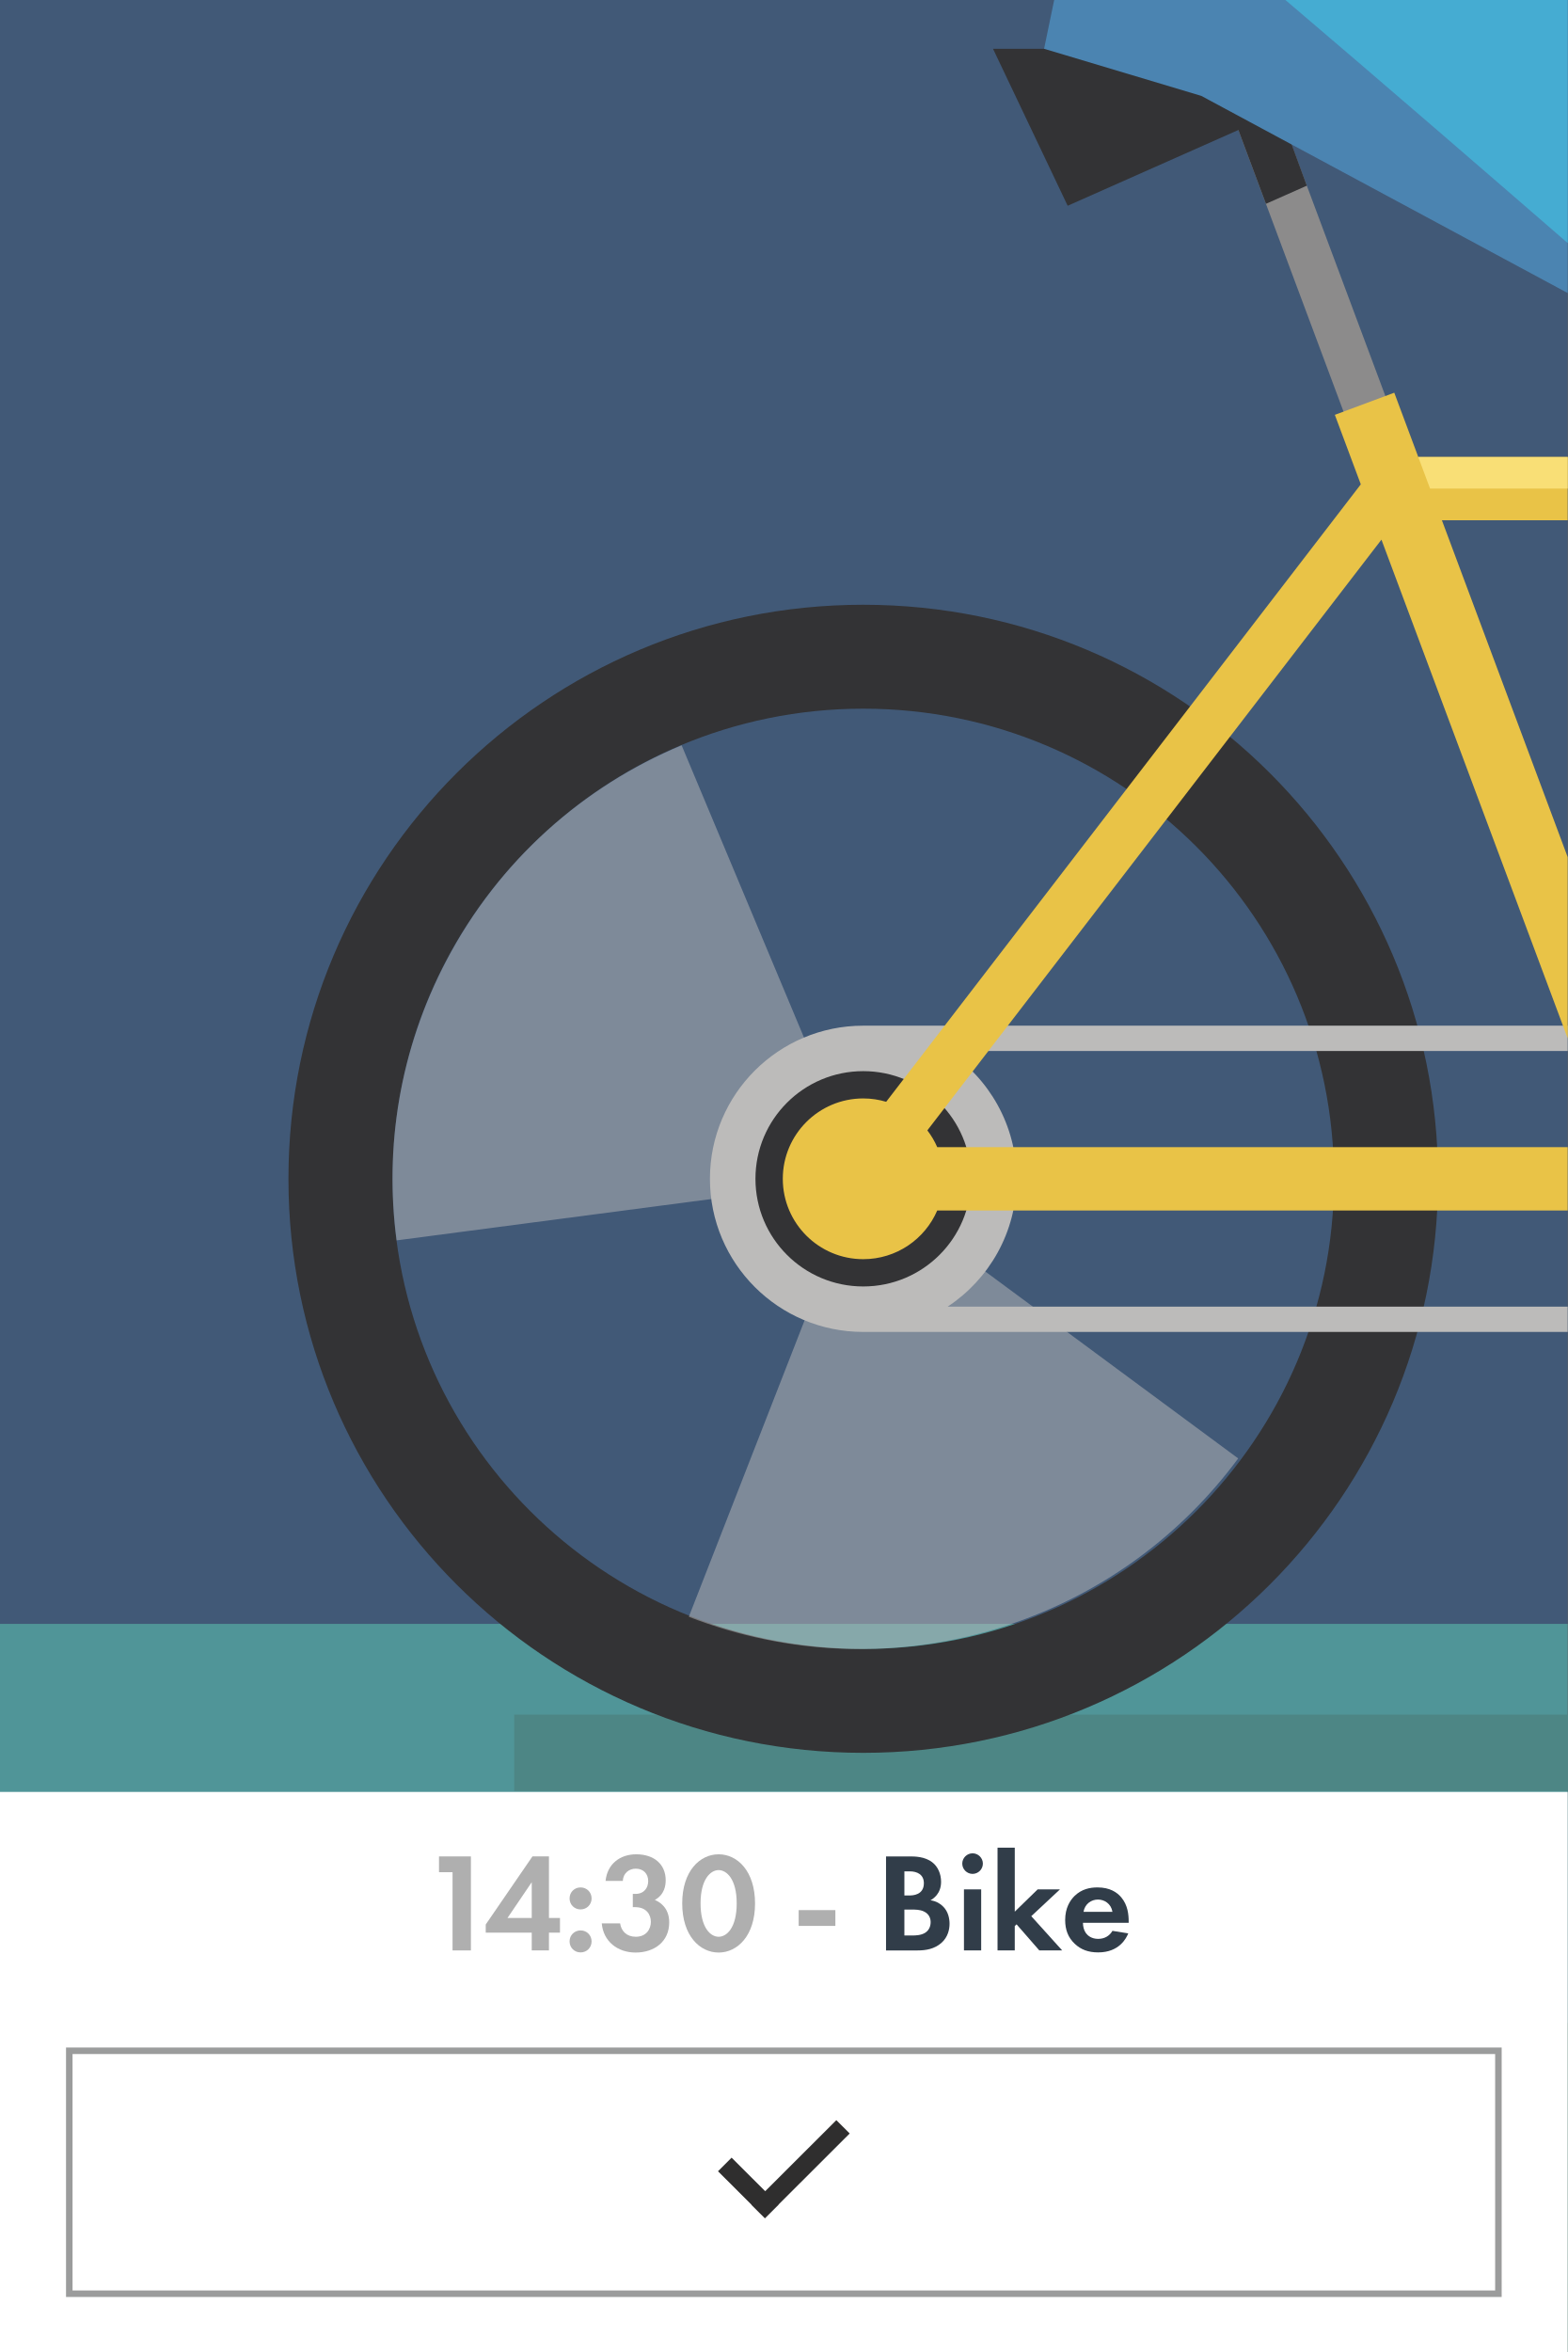
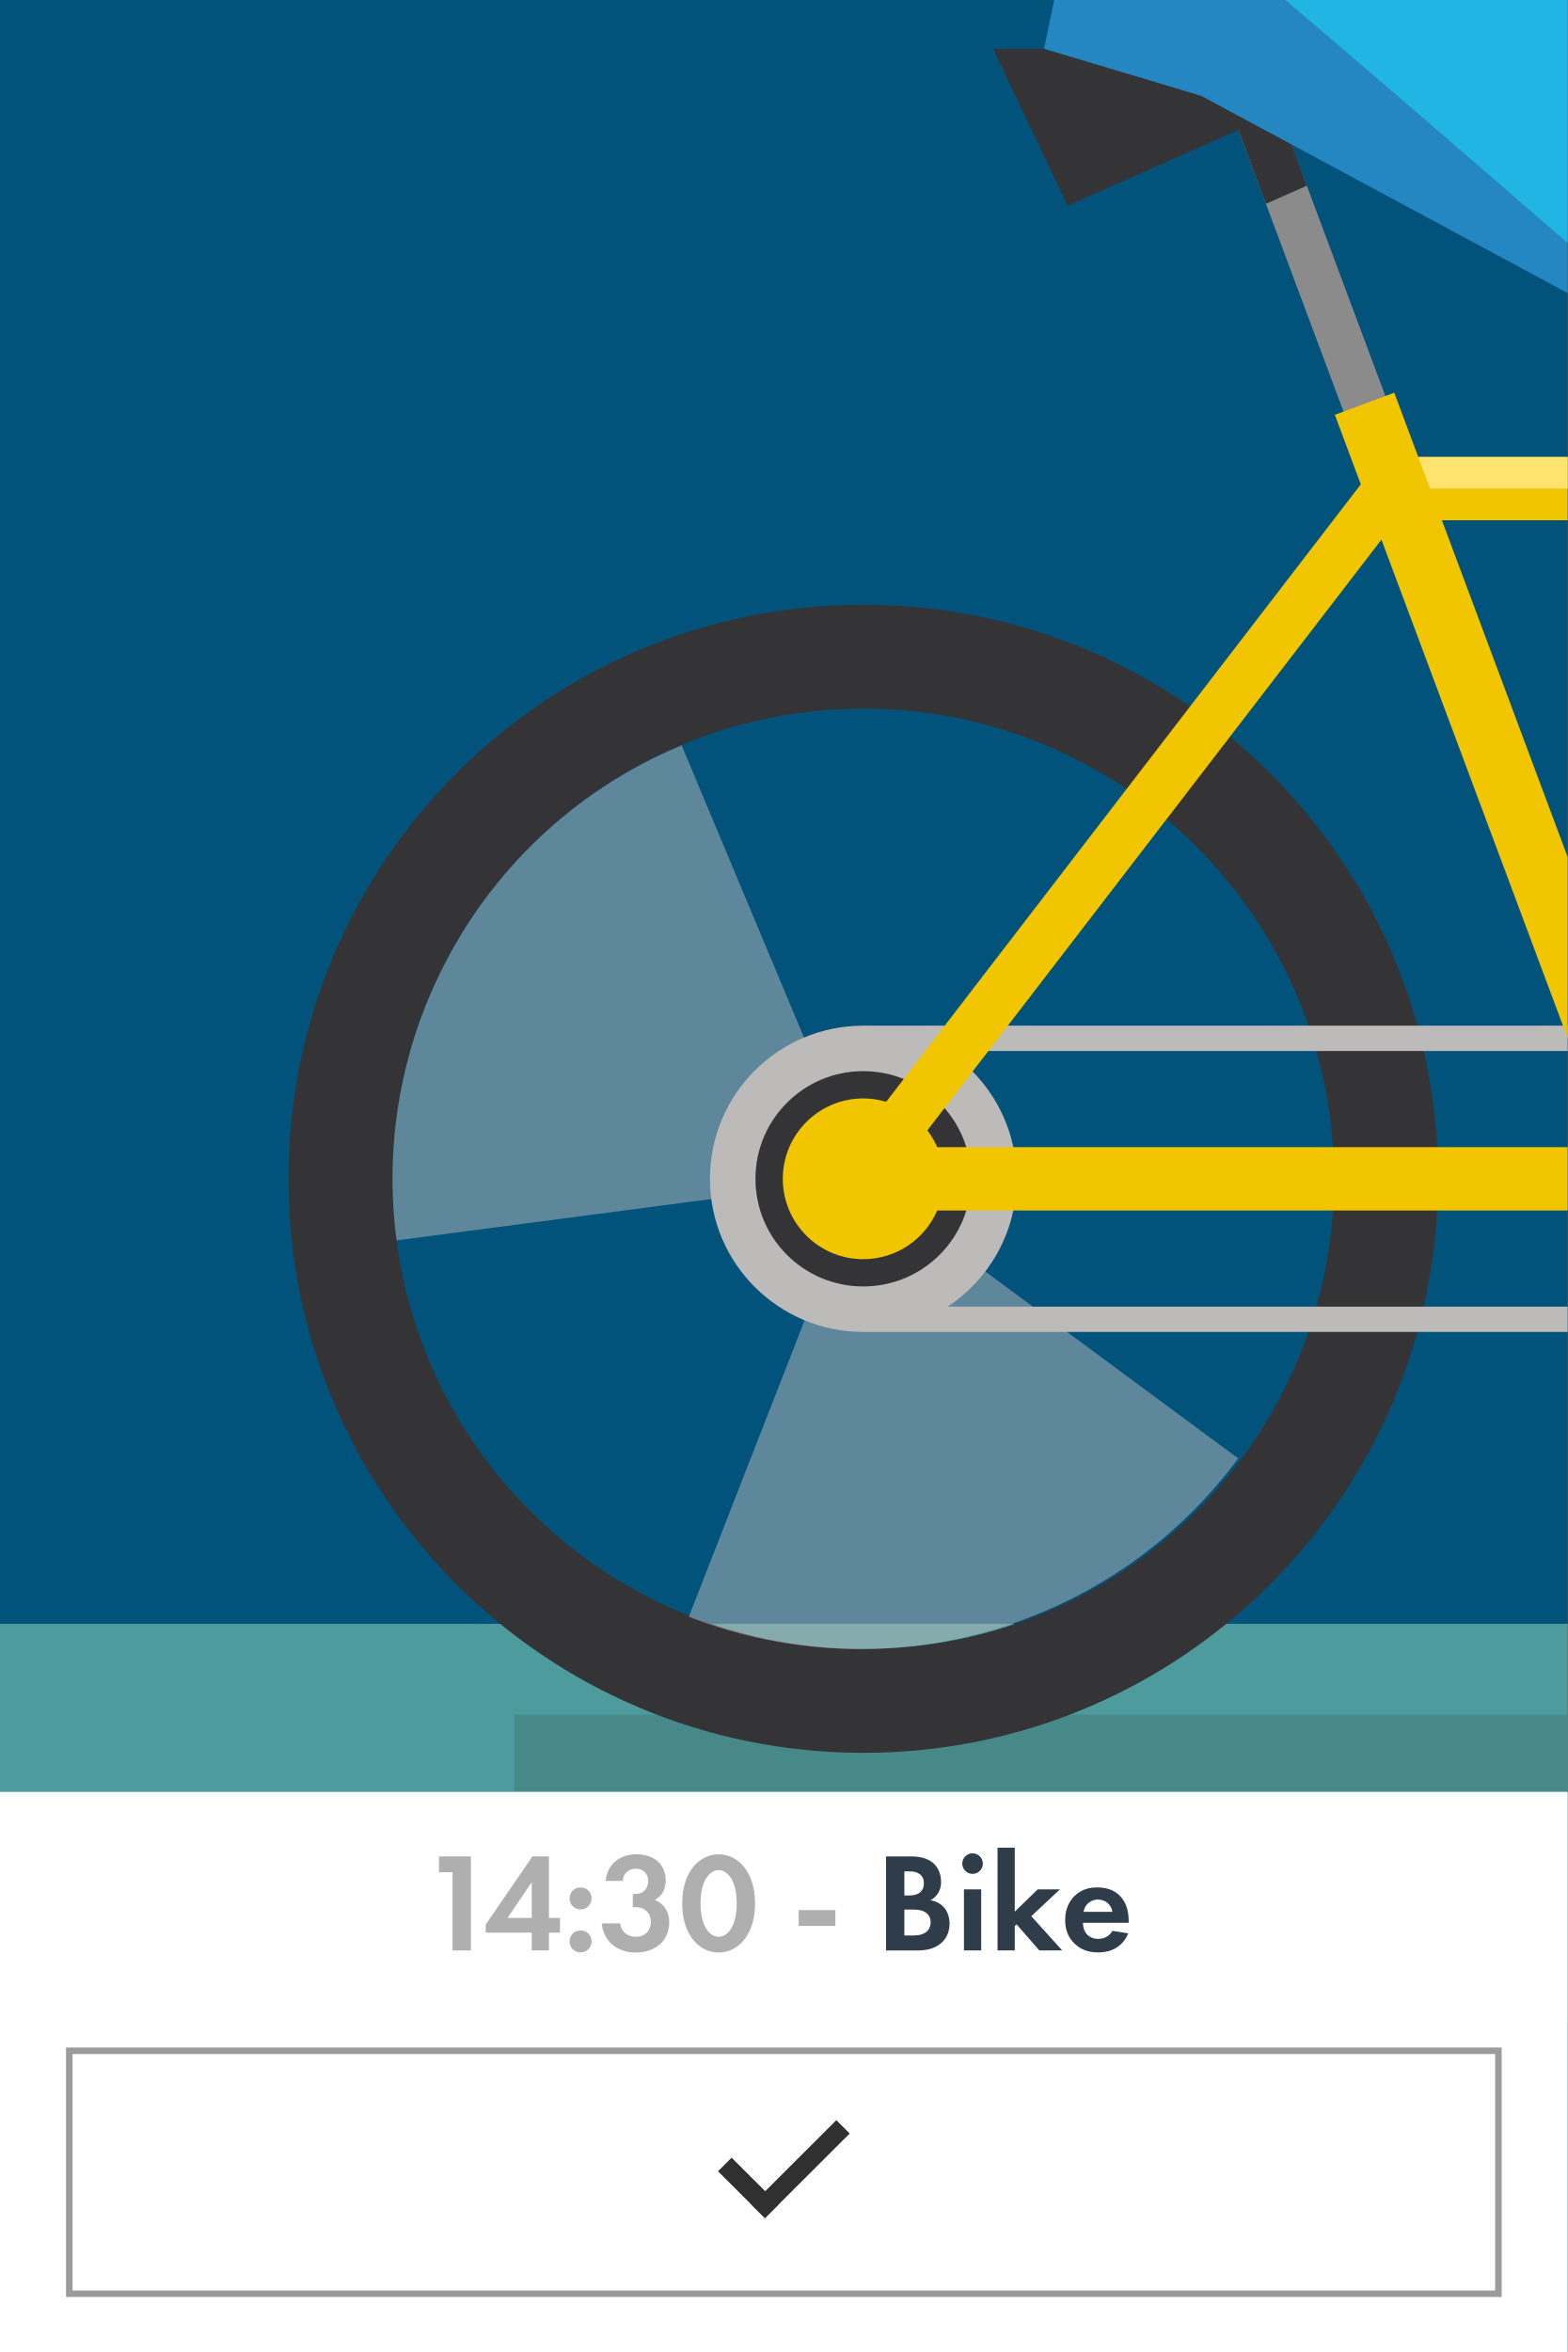
- <svg xmlns="http://www.w3.org/2000/svg" version="1.1" id="Слой_1" x="0px" y="0px" width="240px" height="360px" viewBox="0 0 240 360" enable-background="new 0 0 240 360" xml:space="preserve">
+ <svg xmlns="http://www.w3.org/2000/svg" version="1.1" id="Слой_2" x="0px" y="0px" width="240px" height="360px" viewBox="0 0 240 360" enable-background="new 0 0 240 360" xml:space="preserve">
  <g>
-     <rect fill="#161717" width="240" height="359.999" />
-     <rect fill="#415977" width="240" height="248.548" />
-     <rect y="248.548" fill="#509598" width="240" height="111.451" />
-     <rect x="78.719" y="262.447" fill="#4D8685" width="161.281" height="11.691" />
-     <rect y="309.63" fill="#426F5C" width="240" height="50.369" />
-     <path fill="#333335" d="M132.156,92.565c-48.597,0-87.997,39.338-87.997,87.865c0,48.524,39.4,87.862,87.997,87.862   c48.601,0,87.999-39.338,87.999-87.862C220.155,131.903,180.757,92.565,132.156,92.565z M132.156,252.387   c-39.801,0-72.068-32.217-72.068-71.957c0-39.742,32.267-71.96,72.068-71.96c39.805,0,72.07,32.218,72.07,71.96   C204.226,220.17,171.961,252.387,132.156,252.387z" />
+     <rect y="0" fill="#141413" width="240" height="359.999" />
+     <rect fill="#02537C" width="240" height="248.548" />
+     <rect y="248.548" fill="#4E9B9E" width="240" height="111.451" />
+     <rect x="78.719" y="262.447" fill="#478989" width="161.281" height="11.691" />
+     <rect y="309.63" fill="#157256" width="240" height="50.369" />
+     <path fill="#343436" d="M132.156,92.565c-48.597,0-87.997,39.338-87.997,87.865c0,48.524,39.4,87.862,87.997,87.862   c48.601,0,87.999-39.338,87.999-87.862C220.155,131.903,180.757,92.565,132.156,92.565z M132.156,252.387   c-39.801,0-72.068-32.217-72.068-71.957c0-39.742,32.267-71.96,72.068-71.96c39.805,0,72.07,32.218,72.07,71.96   C204.226,220.17,171.961,252.387,132.156,252.387z" />
    <path opacity="0.5" fill="#BCBBBC" d="M60.719,189.853l71.437-9.385l-27.805-66.386c-14.946,6.233-27.89,17.503-36.005,32.943   C61.16,160.699,58.833,175.626,60.719,189.853z" />
    <path opacity="0.5" fill="#BCBBBC" d="M189.556,223.228L131.64,180.43l-26.187,67.038c15.085,5.885,32.238,6.754,48.819,1.278   C168.955,243.896,181.013,234.772,189.556,223.228z" />
    <path fill="#BCBBBA" d="M240,156.991H132.156c-12.962,0-23.471,10.494-23.471,23.439c0,12.943,10.509,23.437,23.471,23.437H240   v-3.874h-94.919c6.356-4.194,10.552-11.388,10.552-19.563s-4.195-15.369-10.55-19.563H240V156.991z" />
-     <path fill="#333335" d="M148.662,180.43c0,9.1-7.388,16.477-16.506,16.477c-9.114,0-16.502-7.377-16.502-16.477   c0-9.102,7.388-16.479,16.502-16.479C141.274,163.951,148.662,171.328,148.662,180.43z" />
+     <path fill="#343436" d="M148.662,180.43c0,9.1-7.388,16.477-16.506,16.477c-9.114,0-16.502-7.377-16.502-16.477   c0-9.102,7.388-16.479,16.502-16.479C141.274,163.951,148.662,171.328,148.662,180.43z" />
    <polygon fill="#8C8B8B" points="236.324,145.039 189.273,19.066 195.679,16.68 230.761,110.609  " />
-     <path fill="#E9C347" d="M240,69.941h-22.876l-3.673-9.833l-9.097,3.387l3.973,10.64l-72.66,94.507   c-1.113-0.33-2.289-0.514-3.51-0.514c-6.801,0-12.317,5.508-12.317,12.303c0,6.792,5.516,12.3,12.317,12.3   c5.081,0,9.441-3.072,11.327-7.455H240v-9.692h-96.518c-0.396-0.922-0.911-1.778-1.511-2.568l69.517-90.417L240,158.929v-27.737   l-19.257-51.559H240V69.941z" />
-     <polygon fill="#333335" points="229.027,7.466 152.021,7.466 163.451,31.494 189.583,19.896 193.805,31.195 200.065,28.42    196.776,19.479 229.027,19.479  " />
-     <polygon fill="#4B84B1" points="200.065,0 161.388,0 159.841,7.466 183.906,14.674 240,44.853 240,0  " />
-     <path fill="#45ACD2" d="M240,37.201V0h-43.212C210.766,11.892,227.33,26.209,240,37.201z" />
-     <polygon fill="#F9DF76" points="217.122,69.941 218.932,74.786 240,74.786 240,69.941  " />
+     <path fill="#F2C501" d="M240,69.941h-22.876l-3.673-9.833l-9.097,3.387l3.973,10.64l-72.66,94.507   c-1.113-0.33-2.289-0.514-3.51-0.514c-6.801,0-12.317,5.508-12.317,12.303c0,6.792,5.516,12.3,12.317,12.3   c5.081,0,9.441-3.072,11.327-7.455H240v-9.692h-96.518c-0.396-0.922-0.911-1.778-1.511-2.568l69.517-90.417L240,158.929v-27.737   l-19.257-51.559H240V69.941z" />
+     <polygon fill="#343436" points="229.027,7.466 152.021,7.466 163.451,31.494 189.583,19.896 193.805,31.195 200.065,28.42    196.776,19.479 229.027,19.479  " />
+     <polygon fill="#2587C1" points="200.065,0 161.388,0 159.841,7.466 183.906,14.674 240,44.853 240,0  " />
+     <path fill="#20B5E3" d="M240,37.201V0h-43.212C210.766,11.892,227.33,26.209,240,37.201z" />
+     <polygon fill="#FFE36E" points="217.122,69.941 218.932,74.786 240,74.786 240,69.941  " />
  </g>
  <g>
    <rect y="274.274" fill="#FFFFFF" width="240" height="85.726" />
    <g>
-       <path fill="#9B9C9C" d="M229.892,351.578H10.108v-38.18h219.785V351.578z M11.105,350.582h217.79v-36.188H11.105V350.582z" />
+       <path fill="#9B9B9B" d="M229.892,351.578H10.108v-38.18h219.785V351.578z M11.105,350.582h217.79v-36.188H11.105V350.582z" />
    </g>
-     <polygon fill="#2F2E2E" points="130.081,326.554 128.038,324.513 117.145,335.389 112.001,330.253 109.919,332.334 115.062,337.47    115.043,337.487 117.088,339.529 117.106,339.51 117.123,339.528 119.206,337.447 119.189,337.43  " />
+     <polygon fill="#303030" points="130.081,326.554 128.038,324.513 117.145,335.389 112.001,330.253 109.919,332.334 115.062,337.47    115.043,337.487 117.088,339.529 117.106,339.51 117.123,339.528 119.206,337.447 119.189,337.43  " />
  </g>
  <g>
    <path fill="#AFAFAF" d="M69.283,286.561h-2.075v-2.416h4.883v14.39h-2.808V286.561z" />
    <path fill="#AFAFAF" d="M84.041,293.572h1.685v2.244h-1.685v2.719h-2.636v-2.719h-7.043v-1.251l7.151-10.421h2.528V293.572z    M81.405,293.572v-5.479l-3.715,5.479H81.405z" />
    <path fill="#AFAFAF" d="M88.882,288.891c0.951,0,1.686,0.733,1.686,1.683c0,0.95-0.735,1.684-1.686,1.684   c-0.951,0-1.685-0.734-1.685-1.684C87.197,289.625,87.932,288.891,88.882,288.891z M88.882,295.472   c0.951,0,1.686,0.734,1.686,1.682c0,0.949-0.735,1.684-1.686,1.684c-0.951,0-1.685-0.734-1.685-1.684   C87.197,296.205,87.932,295.472,88.882,295.472z" />
    <path fill="#AFAFAF" d="M92.708,287.899c0.259-2.611,2.226-4.078,4.689-4.078c2.766,0,4.515,1.553,4.515,3.97   c0,0.755-0.15,2.18-1.663,3.02c0.583,0.237,2.202,1.057,2.202,3.43c0,2.956-2.289,4.618-5.141,4.618   c-2.765,0-4.948-1.705-5.186-4.466h2.809c0.172,1.188,1.016,2.05,2.397,2.05c1.622,0,2.313-1.187,2.313-2.288   c0-1.057-0.648-2.244-2.398-2.244h-0.367v-2.027h0.39c1.382,0,1.965-0.971,1.965-1.963c0-1.144-0.755-1.899-1.902-1.899   c-0.993,0-1.922,0.647-1.987,1.877H92.708z" />
    <path fill="#AFAFAF" d="M104.441,291.33c0-4.941,2.701-7.509,5.576-7.509c2.875,0,5.574,2.568,5.574,7.53   c0,4.94-2.699,7.508-5.574,7.508C107.143,298.859,104.441,296.291,104.441,291.33z M107.251,291.33   c0,3.754,1.534,5.113,2.766,5.113c1.231,0,2.766-1.359,2.766-5.113c0-3.733-1.556-5.091-2.766-5.091   C108.806,286.238,107.251,287.597,107.251,291.33z" />
    <path fill="#AFAFAF" d="M122.27,292.364h5.619v2.417h-5.619V292.364z" />
-     <path fill="#313D49" d="M139.212,284.145c0.798,0,2.355,0,3.52,0.906c0.844,0.647,1.34,1.769,1.34,2.978   c0,1.855-1.232,2.611-1.621,2.827c0.951,0.15,1.514,0.561,1.88,0.906c0.865,0.819,1.037,1.942,1.037,2.696   c0,0.842-0.238,2.028-1.232,2.913c-1.079,0.95-2.398,1.165-3.651,1.165h-4.841v-14.39H139.212z M138.454,290.121h0.801   c0.432,0,2.182-0.043,2.182-1.877c0-1.316-1.015-1.813-2.162-1.813h-0.821V290.121z M138.454,296.248h1.212   c0.517,0,1.296-0.022,1.922-0.389c0.692-0.408,0.886-1.099,0.886-1.661c0-0.452-0.152-1.228-1.06-1.639   c-0.604-0.28-1.318-0.28-1.923-0.28h-1.038V296.248z" />
-     <path fill="#313D49" d="M148.893,283.67c0.864,0,1.577,0.712,1.577,1.575c0,0.863-0.713,1.575-1.577,1.575   c-0.865,0-1.578-0.712-1.578-1.575C147.315,284.382,148.028,283.67,148.893,283.67z M150.211,289.194v9.341h-2.637v-9.341H150.211z   " />
-     <path fill="#313D49" d="M155.353,282.807v9.795l3.5-3.408h3.414l-4.386,4.099l4.731,5.242h-3.501l-3.479-3.991l-0.281,0.259v3.732   h-2.636v-15.728H155.353z" />
-     <path fill="#313D49" d="M172.727,295.924c-0.281,0.691-1.339,2.913-4.603,2.913c-1.512,0-2.657-0.432-3.586-1.316   c-1.038-0.972-1.47-2.18-1.47-3.646c0-1.855,0.757-2.999,1.427-3.668c1.101-1.079,2.398-1.316,3.521-1.316   c1.902,0,3.003,0.754,3.651,1.532c0.995,1.187,1.124,2.653,1.124,3.668v0.216h-7.001c0,0.56,0.152,1.165,0.453,1.574   c0.283,0.389,0.865,0.885,1.88,0.885c0.995,0,1.751-0.475,2.183-1.229L172.727,295.924z M170.307,292.623   c-0.217-1.272-1.254-1.876-2.226-1.876c-0.972,0-1.988,0.625-2.204,1.876H170.307z" />
+     <path fill="#2F3D4A" d="M139.212,284.145c0.798,0,2.355,0,3.52,0.906c0.844,0.647,1.34,1.769,1.34,2.978   c0,1.855-1.232,2.611-1.621,2.827c0.951,0.15,1.514,0.561,1.88,0.906c0.865,0.819,1.037,1.942,1.037,2.696   c0,0.842-0.238,2.028-1.232,2.913c-1.079,0.95-2.398,1.165-3.651,1.165h-4.841v-14.39H139.212z M138.454,290.121h0.801   c0.432,0,2.182-0.043,2.182-1.877c0-1.316-1.015-1.813-2.162-1.813h-0.821V290.121z M138.454,296.248h1.212   c0.517,0,1.296-0.022,1.922-0.389c0.692-0.408,0.886-1.099,0.886-1.661c0-0.452-0.152-1.228-1.06-1.639   c-0.604-0.28-1.318-0.28-1.923-0.28h-1.038V296.248z" />
+     <path fill="#2F3D4A" d="M148.893,283.67c0.864,0,1.577,0.712,1.577,1.575c0,0.863-0.713,1.575-1.577,1.575   c-0.865,0-1.578-0.712-1.578-1.575C147.315,284.382,148.028,283.67,148.893,283.67z M150.211,289.194v9.341h-2.637v-9.341H150.211z   " />
+     <path fill="#2F3D4A" d="M155.353,282.807v9.795l3.5-3.408h3.414l-4.386,4.099l4.731,5.242h-3.501l-3.479-3.991l-0.281,0.259v3.732   h-2.636v-15.728H155.353z" />
+     <path fill="#2F3D4A" d="M172.727,295.924c-0.281,0.691-1.339,2.913-4.603,2.913c-1.512,0-2.657-0.432-3.586-1.316   c-1.038-0.972-1.47-2.18-1.47-3.646c0-1.855,0.757-2.999,1.427-3.668c1.101-1.079,2.398-1.316,3.521-1.316   c1.902,0,3.003,0.754,3.651,1.532c0.995,1.187,1.124,2.653,1.124,3.668v0.216h-7.001c0,0.56,0.152,1.165,0.453,1.574   c0.283,0.389,0.865,0.885,1.88,0.885c0.995,0,1.751-0.475,2.183-1.229L172.727,295.924z M170.307,292.623   c-0.217-1.272-1.254-1.876-2.226-1.876c-0.972,0-1.988,0.625-2.204,1.876H170.307z" />
  </g>
</svg>
